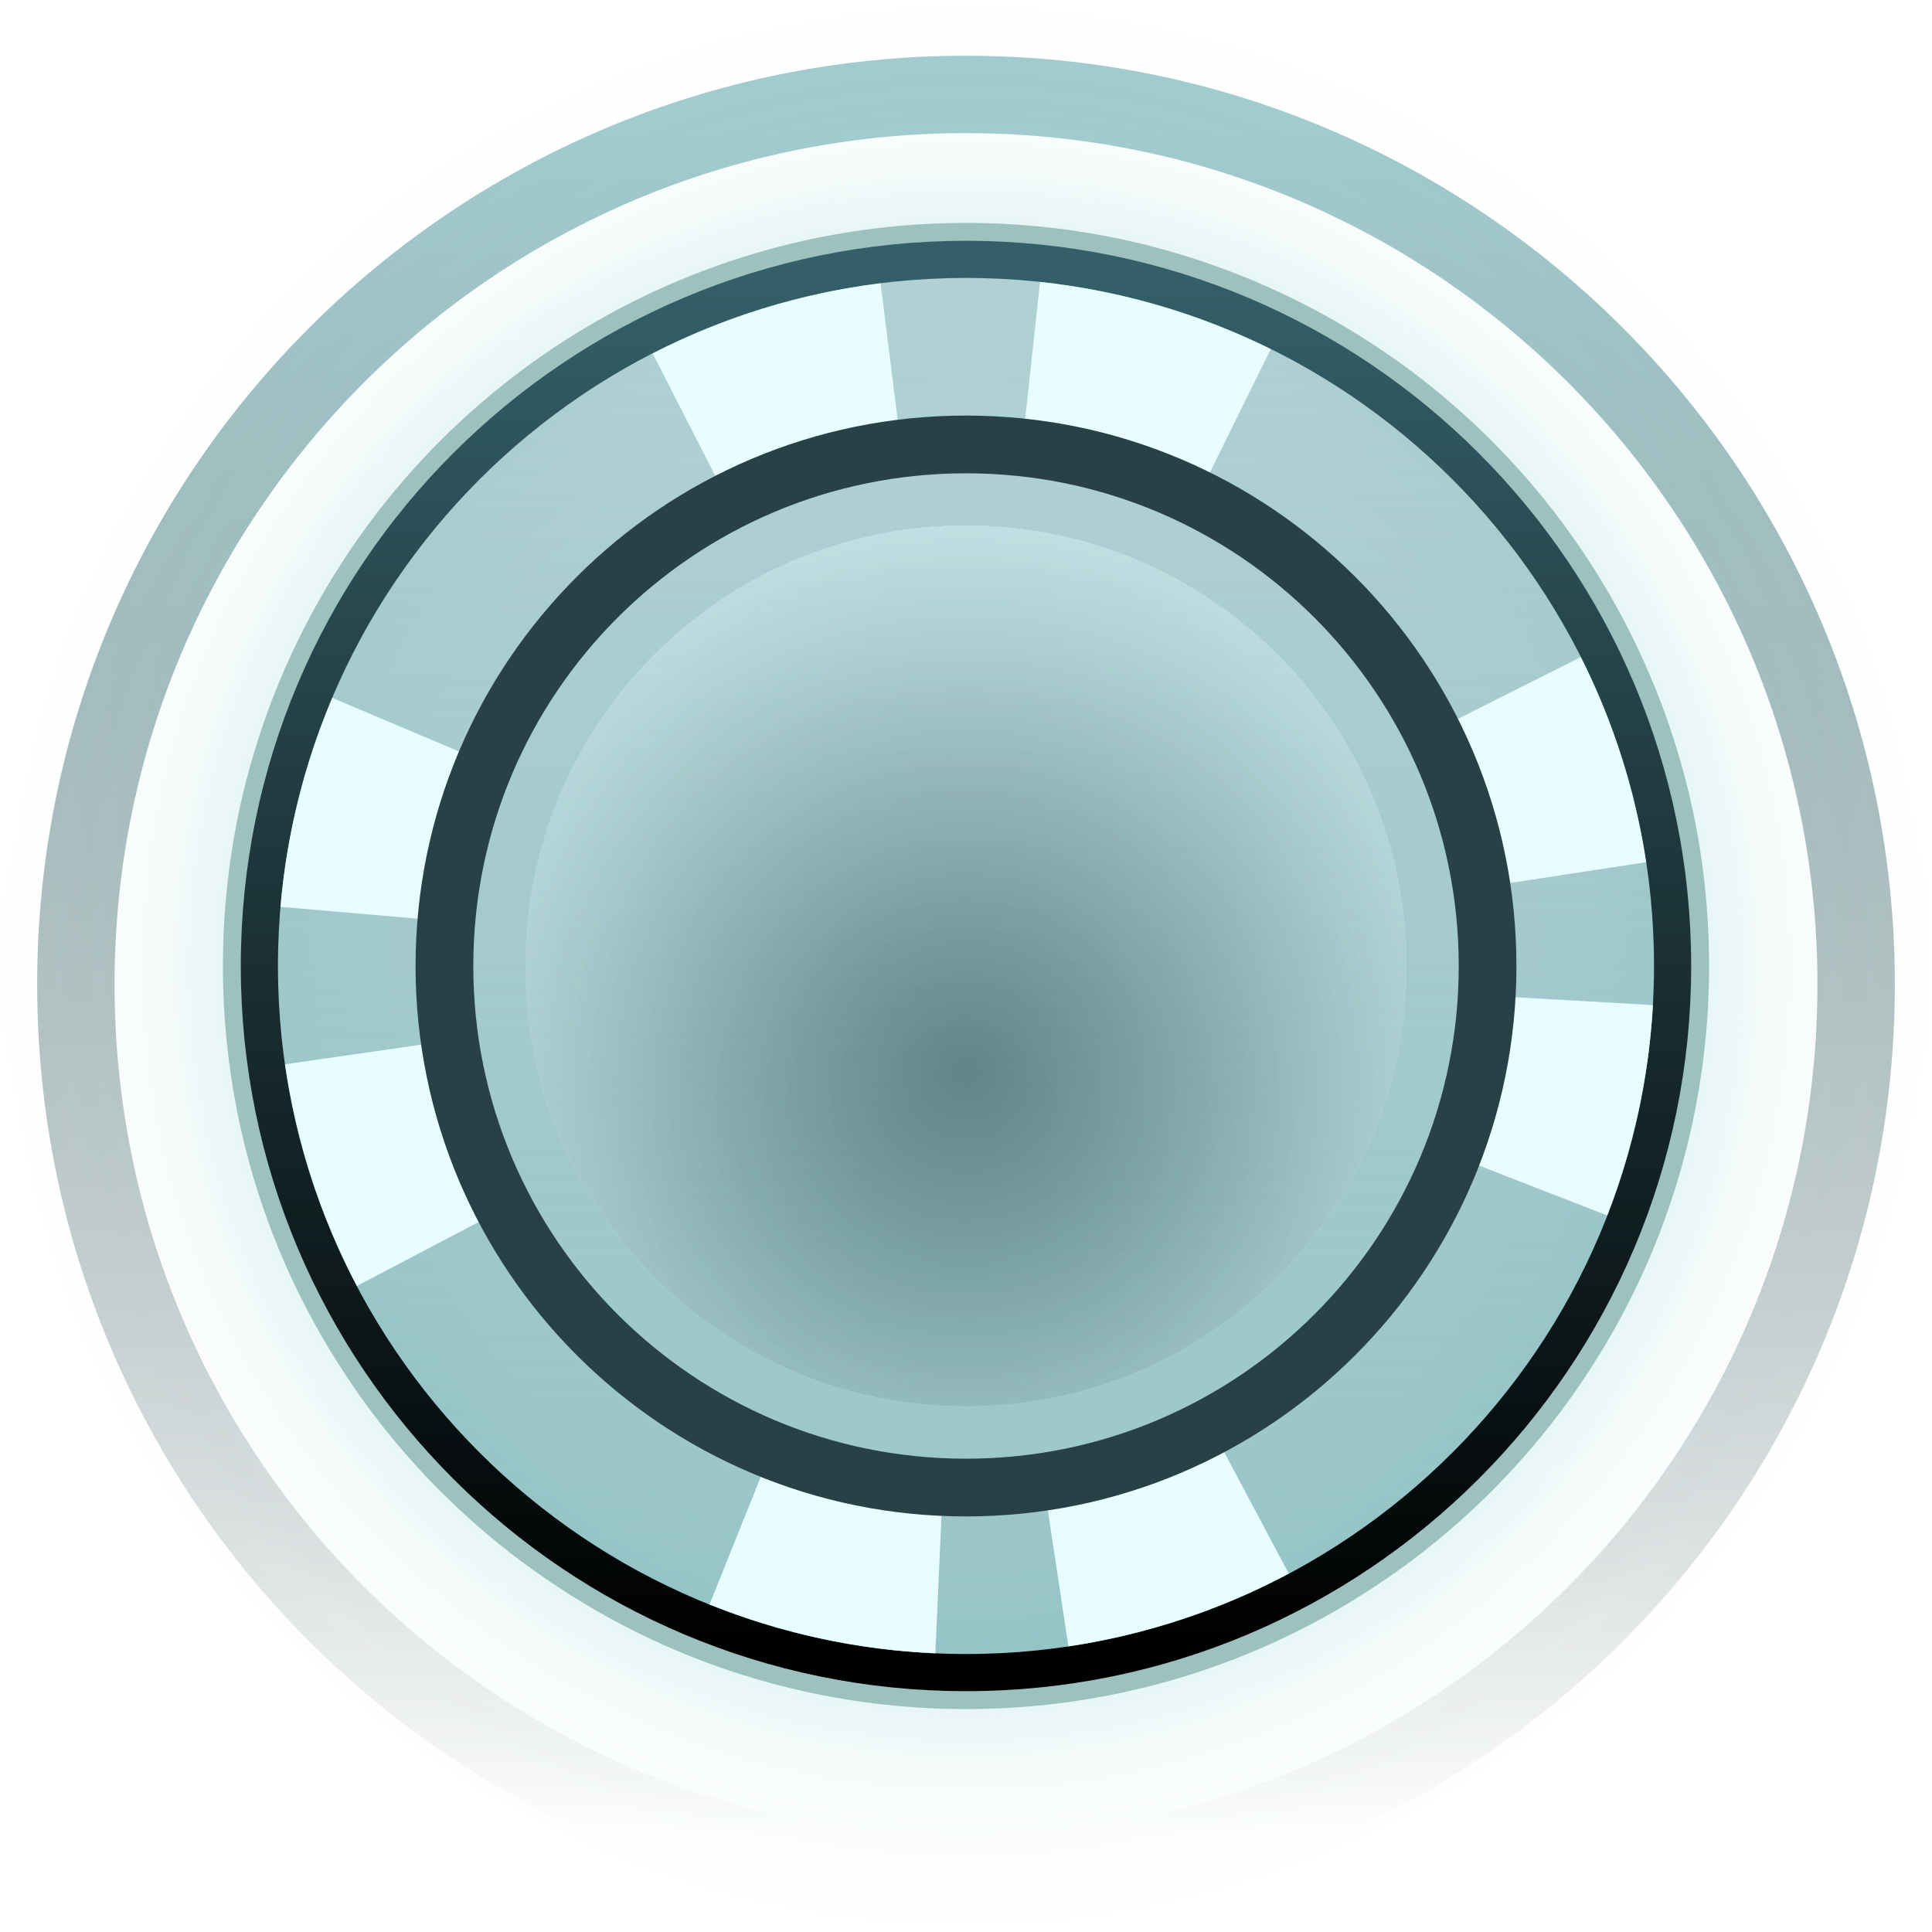
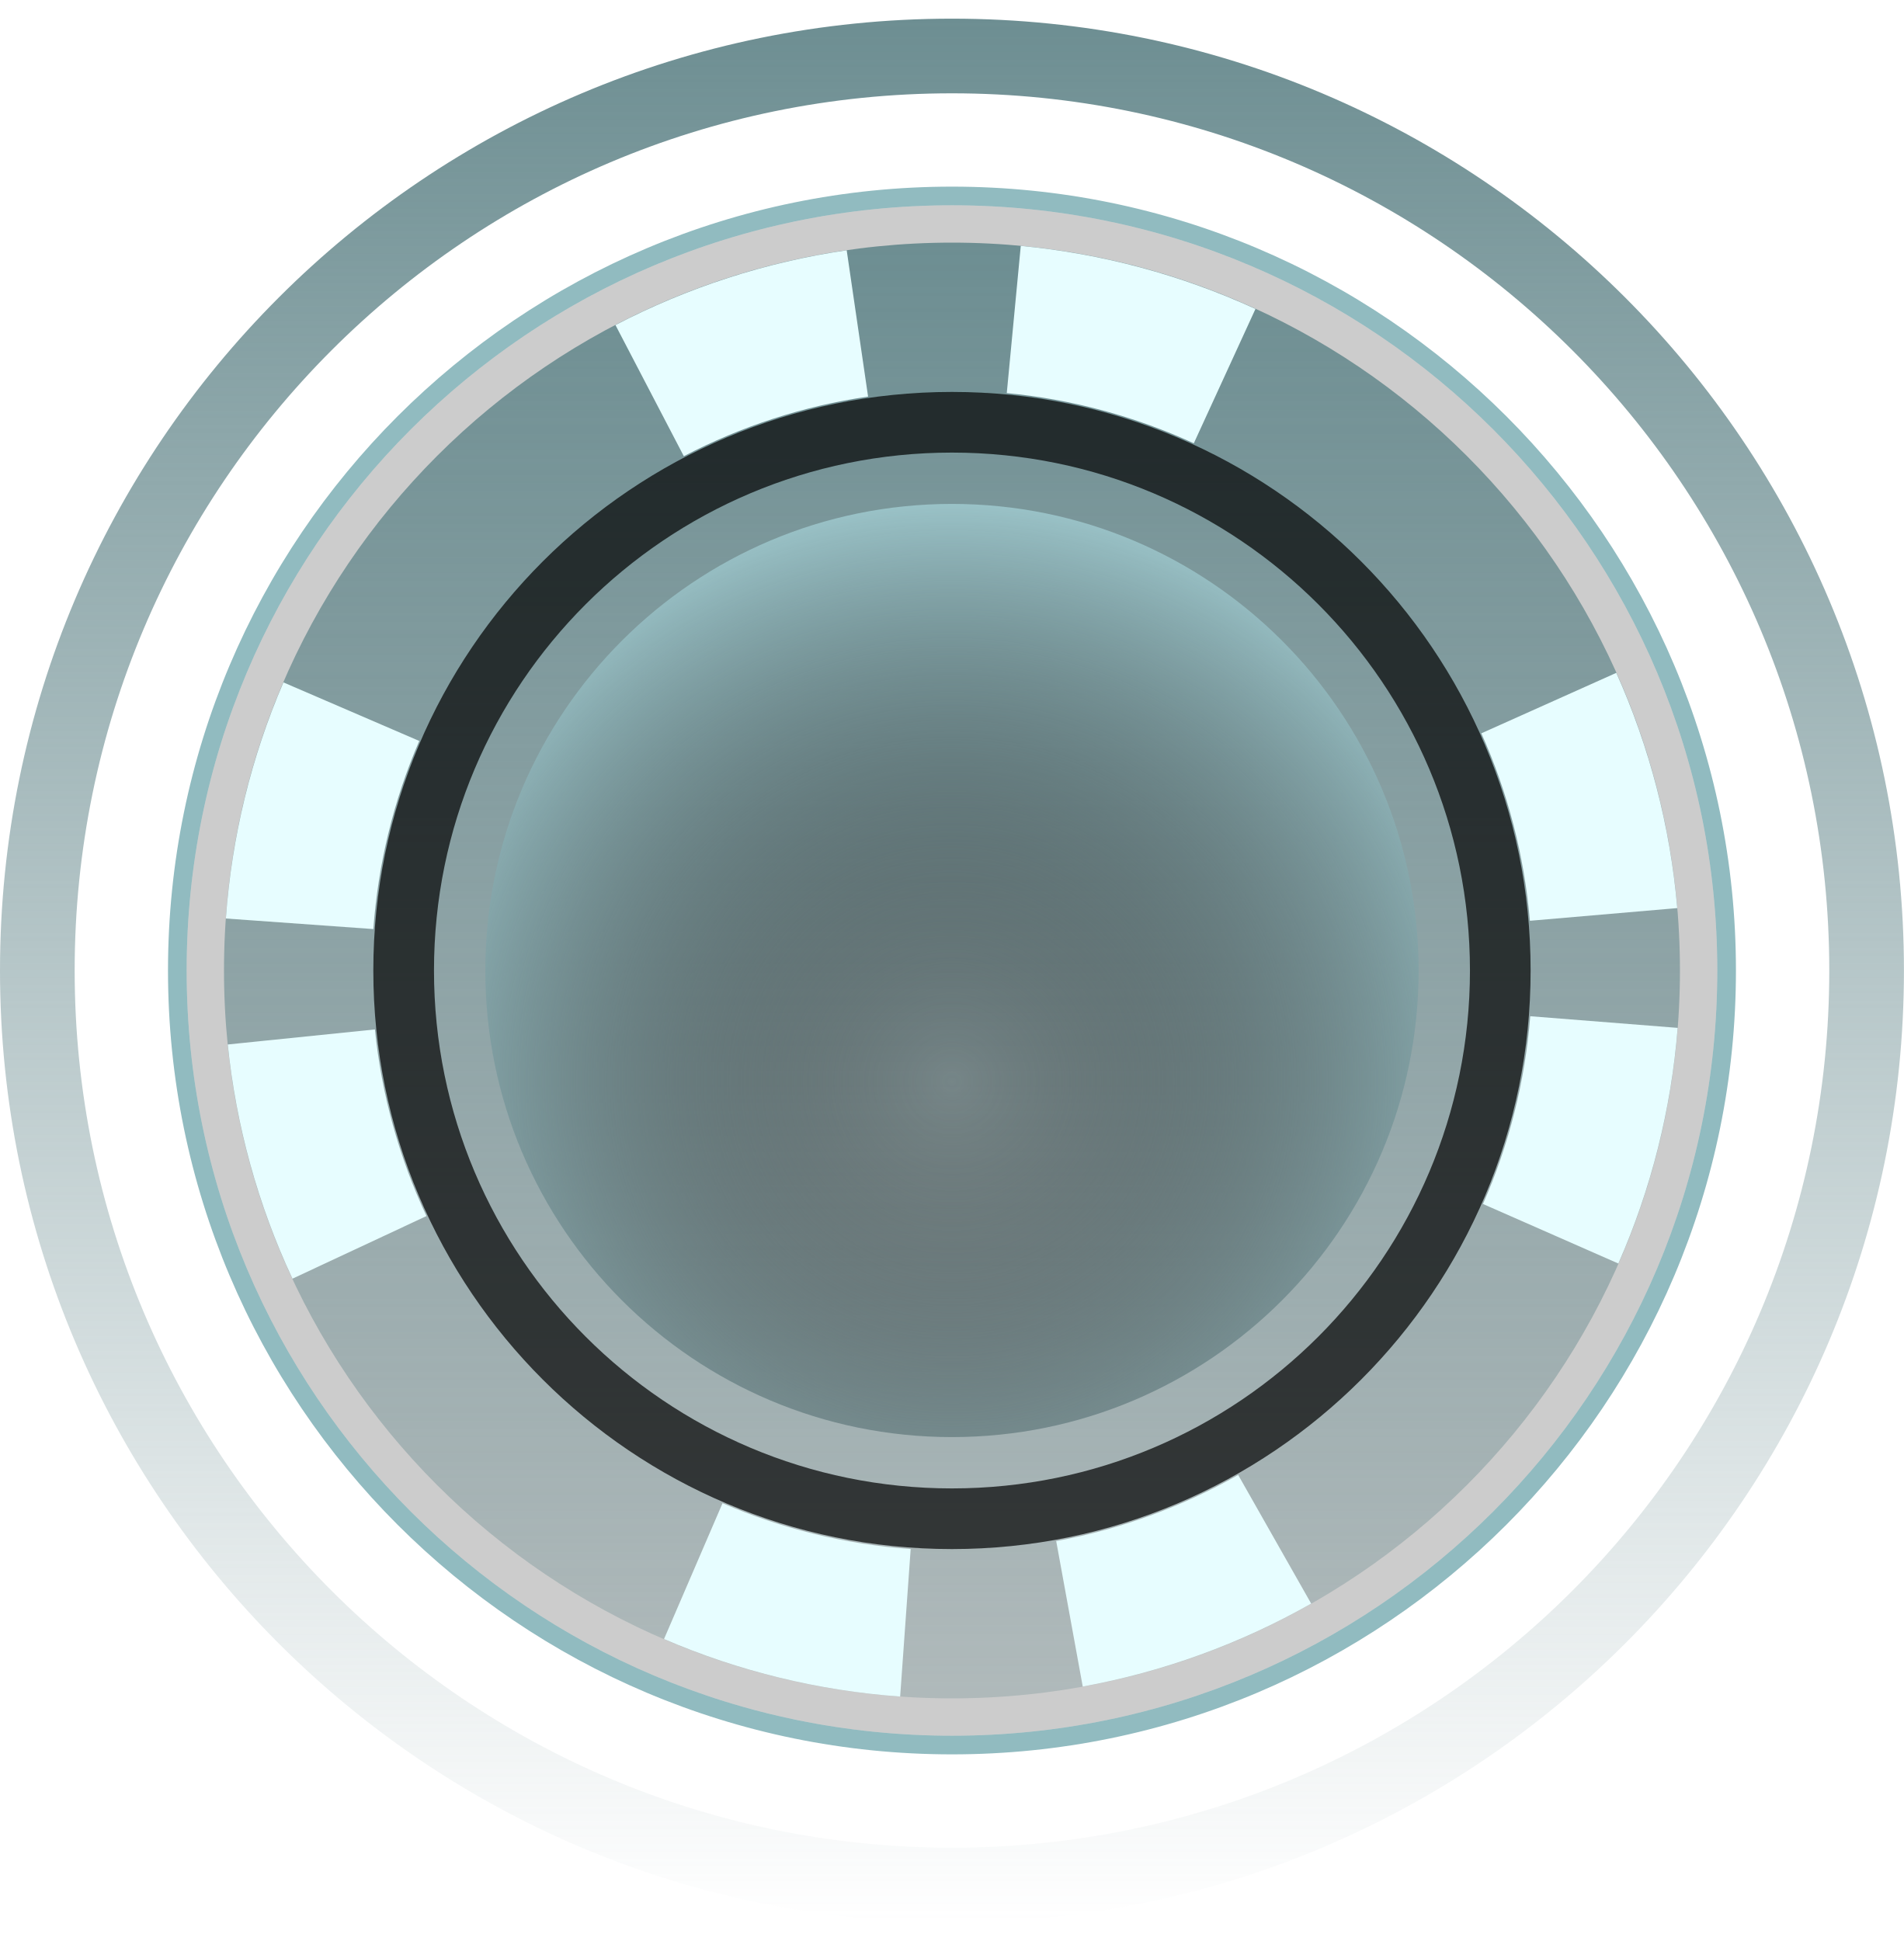
- <svg xmlns="http://www.w3.org/2000/svg" width="52" height="52" viewBox="0 0 52 52" fill="none">
-   <path fill-rule="evenodd" clip-rule="evenodd" d="M26 51.5C12.193 51.5 1 40.307 1 26.5C1 12.693 12.193 1.5 26 1.5C39.807 1.5 51 12.693 51 26.5C51 40.307 39.807 51.5 26 51.5ZM26 3.583C13.344 3.583 3.083 13.844 3.083 26.5C3.083 39.157 13.344 49.417 26 49.417C38.657 49.417 48.917 39.157 48.917 26.5C48.917 13.844 38.657 3.583 26 3.583Z" fill="url(#paint0_linear_3396_384993)" />
-   <g filter="url(#filter0_dd_3396_384993)">
-     <path fill-rule="evenodd" clip-rule="evenodd" d="M45.515 30.398C45.838 28.955 46.001 27.48 46 26C46.001 24.519 45.839 23.043 45.515 21.598C44.679 17.909 42.816 14.532 40.14 11.857C37.465 9.183 34.088 7.32 30.398 6.485C27.502 5.838 24.498 5.838 21.602 6.485C17.912 7.319 14.534 9.182 11.858 11.856C9.183 14.531 7.32 17.909 6.485 21.598C5.838 24.496 5.838 27.501 6.485 30.398C6.985 32.629 7.868 34.756 9.094 36.686C10.681 39.195 12.805 41.319 15.314 42.906C17.244 44.132 19.371 45.015 21.602 45.515C24.498 46.162 27.502 46.162 30.398 45.515C32.629 45.015 34.756 44.132 36.686 42.906C39.195 41.319 41.319 39.195 42.906 36.686C44.132 34.756 45.015 32.629 45.515 30.398ZM44.792 30.235C45.103 28.845 45.26 27.425 45.259 26C45.26 24.574 45.103 23.153 44.792 21.761C43.987 18.209 42.193 14.957 39.617 12.381C37.041 9.806 33.788 8.012 30.235 7.208C27.446 6.585 24.554 6.585 21.764 7.208C18.211 8.011 14.958 9.805 12.382 12.38C9.806 14.956 8.012 18.209 7.208 21.761C6.585 24.552 6.585 27.445 7.208 30.235C7.689 32.384 8.539 34.432 9.72 36.29C11.248 38.706 13.294 40.752 15.71 42.28C17.568 43.461 19.616 44.311 21.764 44.792C24.554 45.415 27.446 45.415 30.235 44.792C32.383 44.311 34.432 43.461 36.29 42.28C38.706 40.752 40.752 38.706 42.28 36.29C43.46 34.432 44.31 32.384 44.792 30.235Z" fill="#9CC1BF" />
-   </g>
-   <rect x="6.981" y="6.981" width="38.037" height="38.037" rx="19.018" fill="url(#paint1_linear_3396_384993)" stroke="url(#paint2_linear_3396_384993)" />
-   <g filter="url(#filter1_i_3396_384993)">
-     <circle cx="11.852" cy="11.852" r="11.852" transform="matrix(1 0 0 -1 14.1475 37.8518)" fill="url(#paint3_radial_3396_384993)" />
-   </g>
-   <path d="M25.175 44.499C23.089 44.407 21.034 43.962 19.097 43.183L20.503 39.684C22.045 40.304 23.682 40.658 25.343 40.733L25.175 44.499Z" fill="#E7FDFF" />
-   <path d="M34.688 42.354C32.835 43.338 30.829 44 28.755 44.312L28.179 40.486C29.82 40.239 31.407 39.715 32.872 38.937L34.688 42.354Z" fill="#E7FDFF" />
-   <path d="M23.701 7.625C21.562 7.893 19.486 8.532 17.567 9.514L19.4 13.098C20.902 12.33 22.527 11.83 24.201 11.62L23.701 7.625Z" fill="#E7FDFF" />
-   <path d="M34.203 9.398C32.255 8.435 30.153 7.823 27.992 7.589L27.547 11.706C29.224 11.887 30.857 12.362 32.369 13.11L34.203 9.398Z" fill="#E7FDFF" />
-   <path d="M43.258 32.714C43.963 30.903 44.378 28.992 44.489 27.052L40.56 26.828C40.473 28.356 40.146 29.861 39.591 31.287L43.258 32.714Z" fill="#E7FDFF" />
-   <path d="M42.547 17.686C43.42 19.422 44.013 21.285 44.306 23.206L40.416 23.8C40.185 22.287 39.718 20.82 39.031 19.453L42.547 17.686Z" fill="#E7FDFF" />
-   <path d="M7.672 28.645C7.972 30.73 8.627 32.748 9.606 34.612L12.909 32.877C12.127 31.388 11.605 29.777 11.364 28.113L7.672 28.645Z" fill="#E7FDFF" />
-   <path d="M8.945 18.784C8.188 20.574 7.717 22.471 7.55 24.407L11.283 24.73C11.416 23.185 11.792 21.672 12.396 20.244L8.945 18.784Z" fill="#E7FDFF" />
-   <path d="M40.815 26C40.815 17.818 34.182 11.185 26 11.185C17.818 11.185 11.185 17.818 11.185 26C11.185 34.182 17.818 40.815 26 40.815C34.182 40.815 40.815 34.182 40.815 26ZM12.739 26C12.739 18.676 18.676 12.739 26 12.739C33.324 12.739 39.262 18.676 39.262 26C39.262 33.324 33.324 39.261 26 39.261C18.676 39.261 12.739 33.324 12.739 26Z" fill="#274147" />
+ <svg xmlns="http://www.w3.org/2000/svg" width="51" height="52" viewBox="0 0 51 52" fill="none">
+   <path fill-rule="evenodd" clip-rule="evenodd" d="M2 26C2 38.979 12.521 49.5 25.5 49.5C38.479 49.5 49 38.979 49 26C49 13.021 38.479 2.5 25.5 2.5C12.521 2.5 2 13.021 2 26ZM25.5 0.5C11.417 0.5 0 11.917 0 26C0 40.083 11.417 51.5 25.5 51.5C39.583 51.5 51 40.083 51 26C51 11.917 39.583 0.5 25.5 0.5Z" fill="url(#paint0_linear_3474_203236)" />
+   <path fill-rule="evenodd" clip-rule="evenodd" d="M25.5 47C13.902 47 4.5 37.598 4.5 26C4.5 14.402 13.902 5 25.5 5C37.098 5 46.5 14.402 46.5 26C46.5 37.598 37.098 47 25.5 47ZM25.5 5.5C14.178 5.5 5 14.678 5 26C5 37.322 14.178 46.5 25.5 46.5C36.822 46.5 46 37.322 46 26C46 14.678 36.822 5.5 25.5 5.5Z" fill="#91BBC0" />
+   <path d="M5 26C5 14.678 14.178 5.5 25.5 5.5C36.822 5.5 46 14.678 46 26C46 37.322 36.822 46.5 25.5 46.5C14.178 46.5 5 37.322 5 26Z" fill="black" fill-opacity="0.2" />
+   <path d="M6 26C6 15.23 14.73 6.5 25.5 6.5C36.27 6.5 45 15.23 45 26C45 36.77 36.27 45.5 25.5 45.5C14.73 45.5 6 36.77 6 26Z" fill="url(#paint1_linear_3474_203236)" />
+   <path d="M41 26C41 17.44 34.06 10.5 25.5 10.5C16.94 10.5 10 17.44 10 26C10 34.56 16.94 41.5 25.5 41.5C34.06 41.5 41 34.56 41 26ZM11.625 26C11.625 18.337 17.837 12.125 25.5 12.125C33.163 12.125 39.375 18.337 39.375 26C39.375 33.663 33.163 39.875 25.5 39.875C17.837 39.875 11.625 33.663 11.625 26Z" fill="black" fill-opacity="0.7" />
+   <circle cx="12.5" cy="12.5" r="12.5" transform="matrix(1 0 0 -1 13 38.5)" fill="url(#paint2_radial_3474_203236)" />
+   <path fill-rule="evenodd" clip-rule="evenodd" d="M27.343 6.587C29.518 6.794 31.643 7.365 33.63 8.276L31.978 11.876C30.395 11.15 28.702 10.696 26.968 10.531L27.343 6.587ZM35.122 42.961C33.221 44.039 31.153 44.79 29.003 45.183L28.292 41.286C30.005 40.973 31.653 40.374 33.167 39.515L35.122 42.961ZM17.787 43.91C19.794 44.775 21.932 45.295 24.112 45.451L24.394 41.499C22.657 41.376 20.953 40.961 19.354 40.272L17.787 43.91ZM16.486 8.708C18.424 7.698 20.518 7.021 22.68 6.705L23.253 10.625C21.53 10.876 19.862 11.416 18.317 12.221L16.486 8.708ZM6.101 27.982C6.323 30.155 6.909 32.277 7.834 34.256L11.423 32.579C10.686 31.002 10.219 29.311 10.042 27.579L6.101 27.982ZM6.05 24.607C6.206 22.427 6.727 20.289 7.592 18.282L11.23 19.85C10.541 21.449 10.126 23.153 10.001 24.89L6.05 24.607ZM44.939 27.537C44.767 29.716 44.23 31.85 43.35 33.85L39.724 32.255C40.425 30.661 40.853 28.961 40.99 27.225L44.939 27.537ZM44.928 24.328C44.741 22.151 44.189 20.02 43.295 18.026L39.68 19.646C40.392 21.235 40.832 22.933 40.981 24.668L44.928 24.328Z" fill="#E7FDFF" />
  <defs>
-     <filter id="filter0_dd_3396_384993" x="0" y="0" width="52" height="52" filterUnits="userSpaceOnUse" color-interpolation-filters="sRGB">
-       <feFlood flood-opacity="0" result="BackgroundImageFix" />
-       <feColorMatrix in="SourceAlpha" type="matrix" values="0 0 0 0 0 0 0 0 0 0 0 0 0 0 0 0 0 0 127 0" result="hardAlpha" />
-       <feOffset />
-       <feGaussianBlur stdDeviation="1" />
-       <feColorMatrix type="matrix" values="0 0 0 0 0.815 0 0 0 0 0.942 0 0 0 0 0.95 0 0 0 1 0" />
-       <feBlend mode="normal" in2="BackgroundImageFix" result="effect1_dropShadow_3396_384993" />
-       <feColorMatrix in="SourceAlpha" type="matrix" values="0 0 0 0 0 0 0 0 0 0 0 0 0 0 0 0 0 0 127 0" result="hardAlpha" />
-       <feOffset />
-       <feGaussianBlur stdDeviation="3" />
-       <feColorMatrix type="matrix" values="0 0 0 0 0.604 0 0 0 0 0.796 0 0 0 0 0.796 0 0 0 1 0" />
-       <feBlend mode="normal" in2="effect1_dropShadow_3396_384993" result="effect2_dropShadow_3396_384993" />
-       <feBlend mode="normal" in="SourceGraphic" in2="effect2_dropShadow_3396_384993" result="shape" />
-     </filter>
-     <filter id="filter1_i_3396_384993" x="14.148" y="14.148" width="23.704" height="27.704" filterUnits="userSpaceOnUse" color-interpolation-filters="sRGB">
-       <feFlood flood-opacity="0" result="BackgroundImageFix" />
-       <feBlend mode="normal" in="SourceGraphic" in2="BackgroundImageFix" result="shape" />
-       <feColorMatrix in="SourceAlpha" type="matrix" values="0 0 0 0 0 0 0 0 0 0 0 0 0 0 0 0 0 0 127 0" result="hardAlpha" />
-       <feOffset dy="4" />
-       <feGaussianBlur stdDeviation="5" />
-       <feComposite in2="hardAlpha" operator="arithmetic" k2="-1" k3="1" />
-       <feColorMatrix type="matrix" values="0 0 0 0 1 0 0 0 0 1 0 0 0 0 1 0 0 0 0.25 0" />
-       <feBlend mode="normal" in2="shape" result="effect1_innerShadow_3396_384993" />
-     </filter>
-     <linearGradient id="paint0_linear_3396_384993" x1="26" y1="3.583" x2="26" y2="49.417" gradientUnits="userSpaceOnUse">
-       <stop stop-color="#A1CBCE" />
-       <stop offset="1" stop-color="#263A3C" stop-opacity="0" />
+     <linearGradient id="paint0_linear_3474_203236" x1="25.5" y1="0.5" x2="25.5" y2="51.5" gradientUnits="userSpaceOnUse">
+       <stop stop-color="#6D8E92" />
+       <stop offset="1" stop-color="#6D8E92" stop-opacity="0" />
    </linearGradient>
-     <linearGradient id="paint1_linear_3396_384993" x1="24.962" y1="7.481" x2="24.962" y2="44.519" gradientUnits="userSpaceOnUse">
-       <stop stop-color="#A1C6CB" stop-opacity="0.8" />
-       <stop offset="1" stop-color="#529DA2" stop-opacity="0.57" />
+     <linearGradient id="paint1_linear_3474_203236" x1="24.407" y1="6.5" x2="24.407" y2="45.5" gradientUnits="userSpaceOnUse">
+       <stop stop-color="#6D8E92" />
+       <stop offset="1" stop-color="#6D8E92" stop-opacity="0.3" />
    </linearGradient>
-     <linearGradient id="paint2_linear_3396_384993" x1="26" y1="7.481" x2="26" y2="44.519" gradientUnits="userSpaceOnUse">
-       <stop stop-color="#345F68" />
-       <stop offset="1" />
-     </linearGradient>
-     <radialGradient id="paint3_radial_3396_384993" cx="0" cy="0" r="1" gradientUnits="userSpaceOnUse" gradientTransform="translate(11.8518 9.02907) rotate(90) scale(14.6746)">
-       <stop stop-color="#042226" stop-opacity="0.42" />
-       <stop offset="1" stop-color="#AEE1E4" stop-opacity="0.42" />
+     <radialGradient id="paint2_radial_3474_203236" cx="0" cy="0" r="1" gradientUnits="userSpaceOnUse" gradientTransform="translate(12.5 9.52285) rotate(90) scale(15.4772)">
+       <stop stop-opacity="0.2" />
+       <stop offset="1" stop-color="#9AC2C7" />
    </radialGradient>
  </defs>
</svg>
